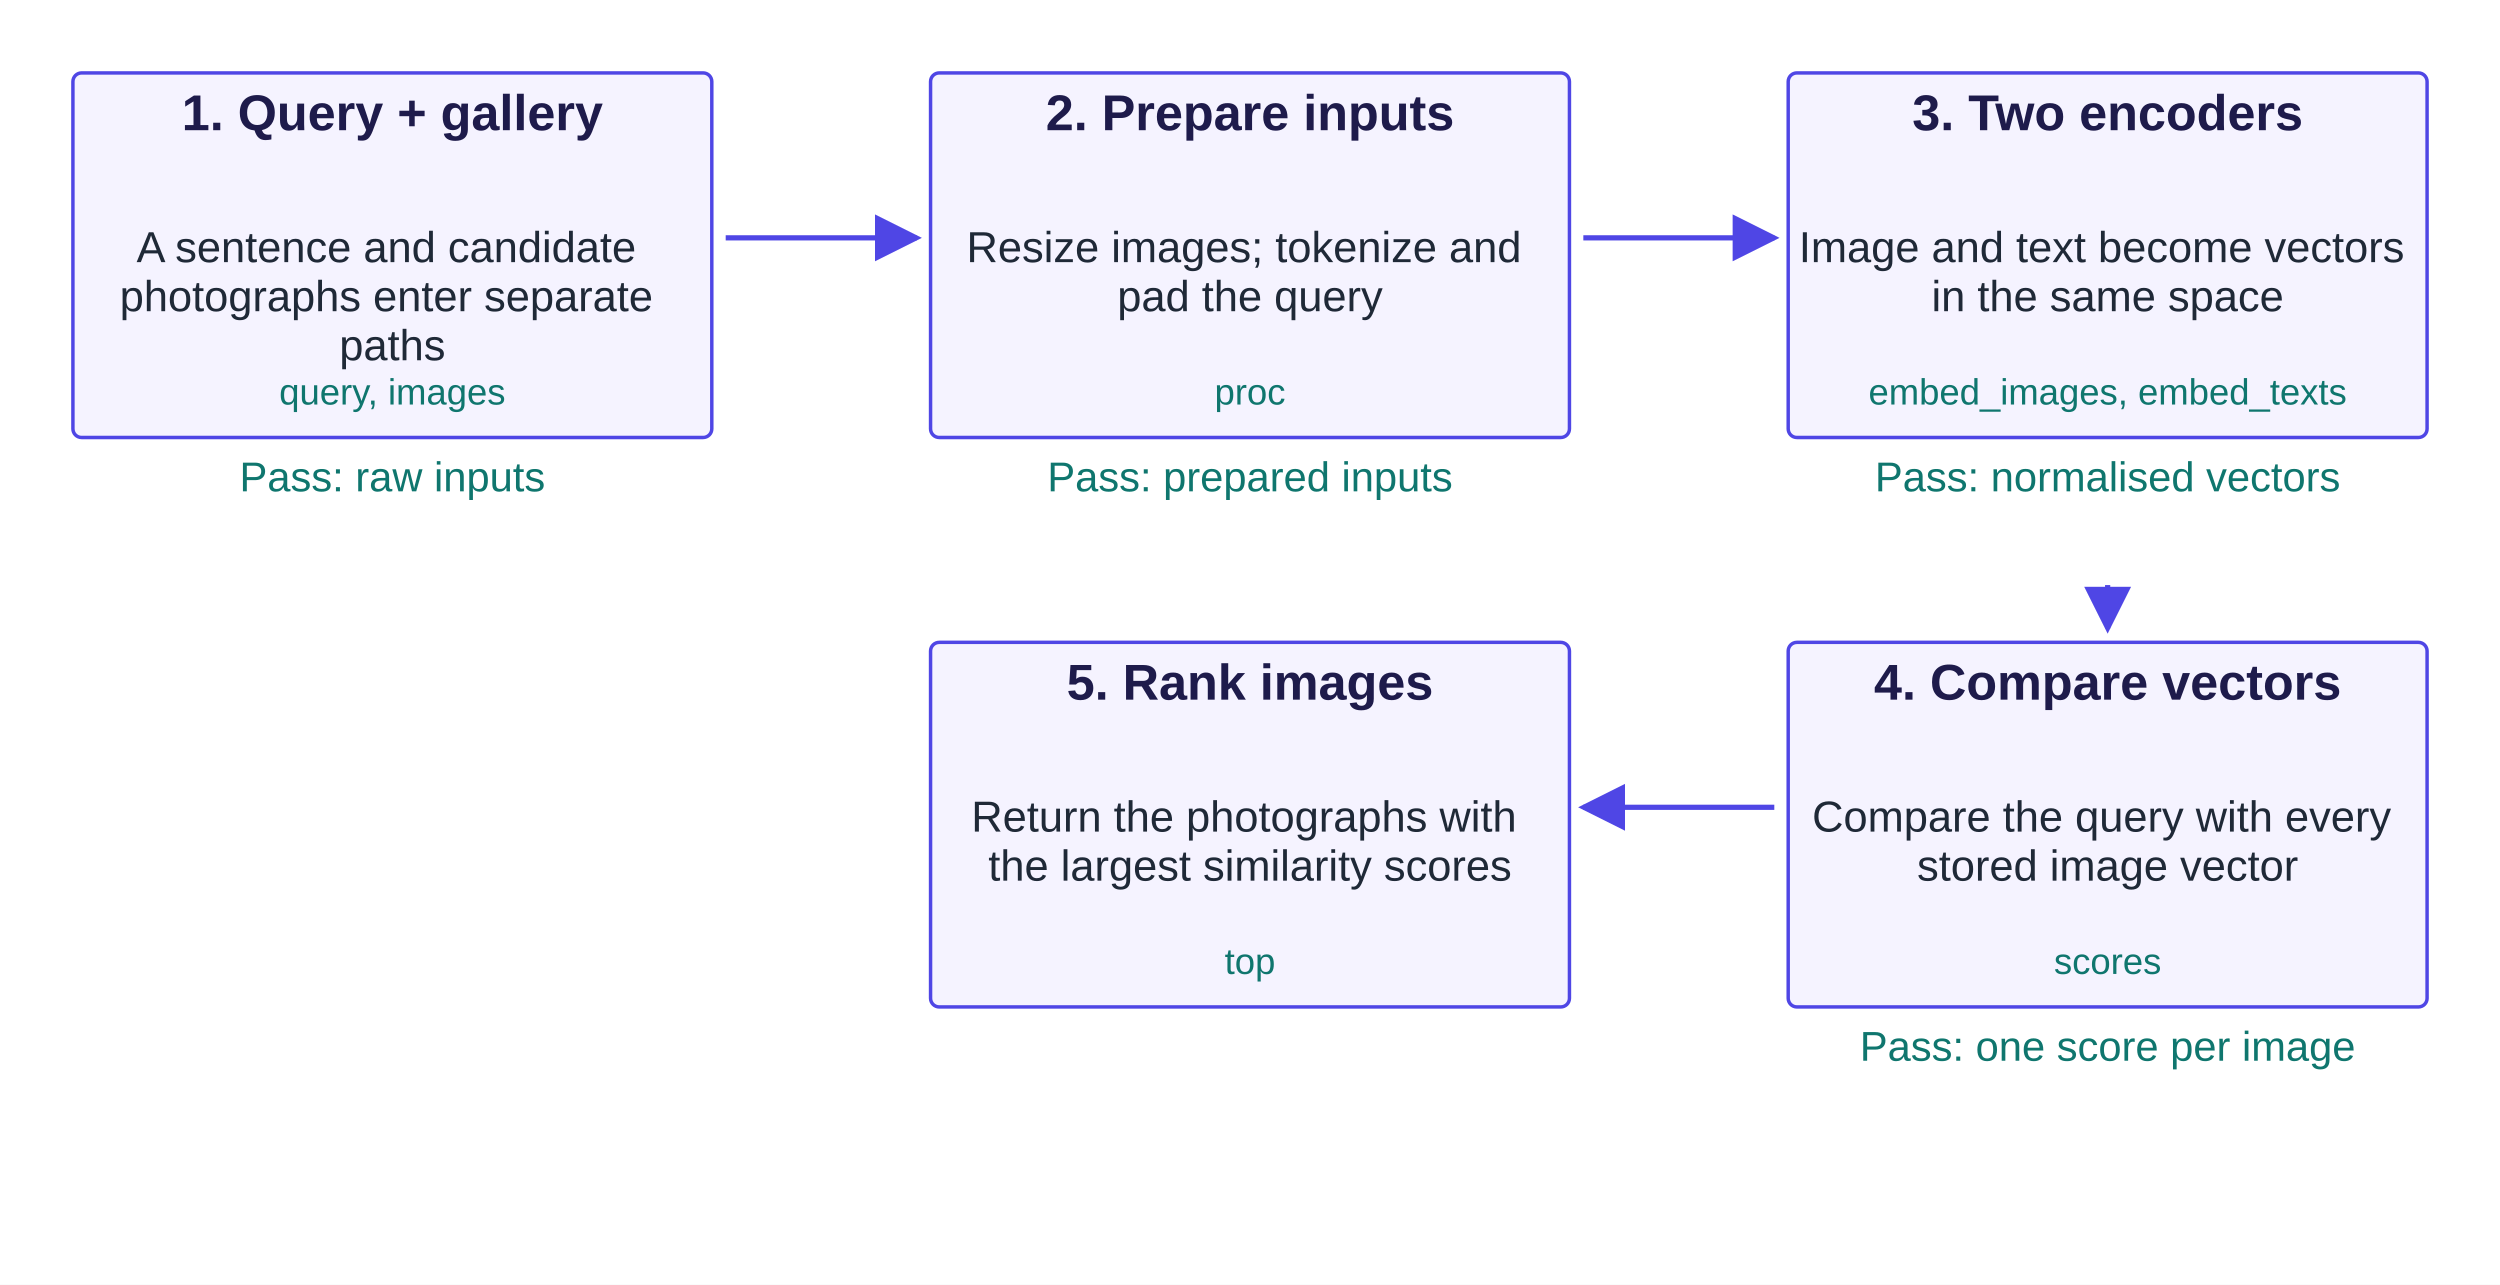
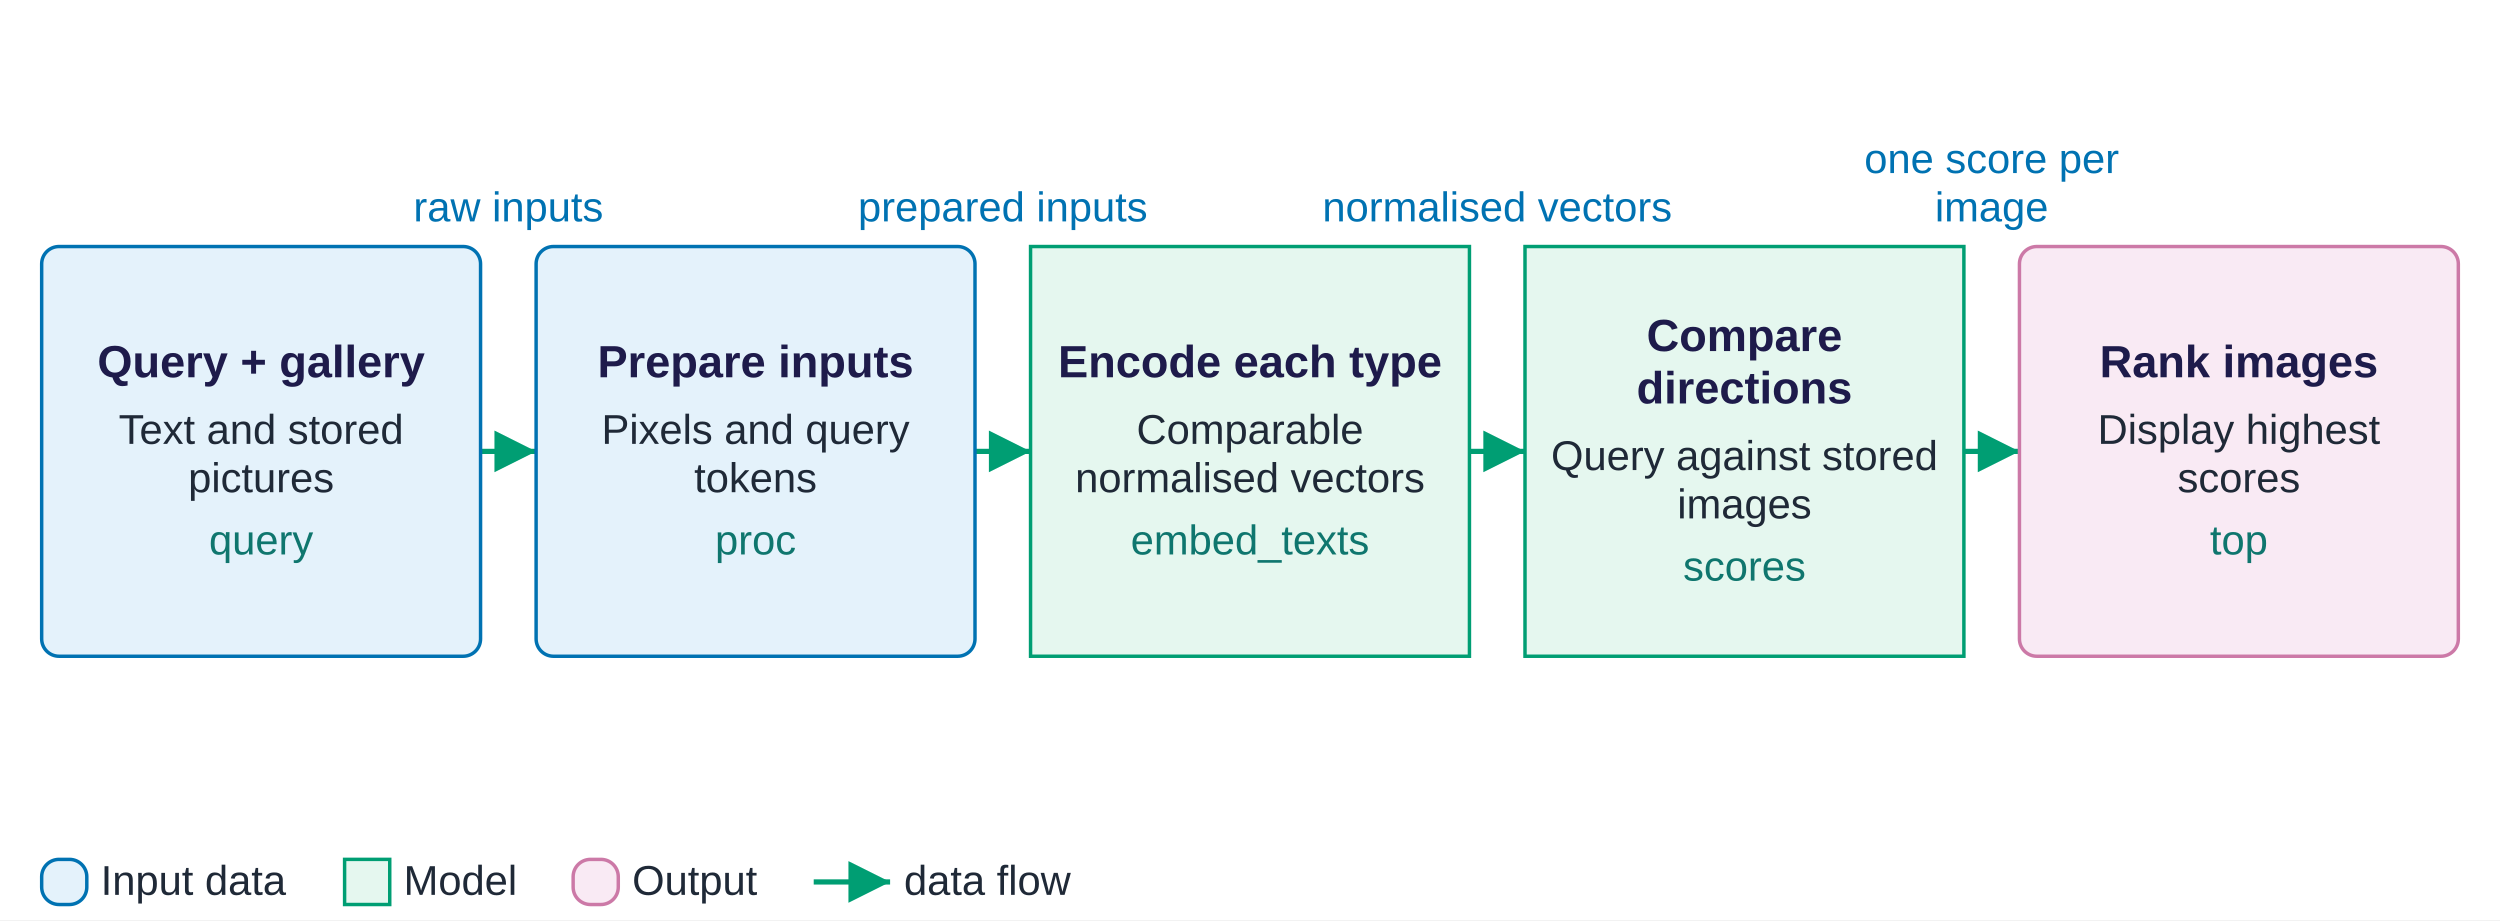
- <svg xmlns="http://www.w3.org/2000/svg" width="1440" height="740">
+ <svg xmlns="http://www.w3.org/2000/svg" width="1440" height="530" role="img">
  <rect width="100%" height="100%" fill="white" />
  <defs>
-     <marker id="arrow" markerWidth="9" markerHeight="9" refX="8" refY="4.5" orient="auto">
-       <path d="M0,0 L9,4.5 L0,9" fill="#4F46E5" />
+     <marker id="arrow009E73" markerWidth="8" markerHeight="8" refX="8" refY="4" orient="auto">
+       <path d="M0,0 L8,4 L0,8" fill="#009E73" />
    </marker>
  </defs>
-   <line x1="418" y1="137" x2="528" y2="137" stroke="#4F46E5" stroke-width="3" marker-end="url(#arrow)" />
-   <line x1="912" y1="137" x2="1022" y2="137" stroke="#4F46E5" stroke-width="3" marker-end="url(#arrow)" />
-   <line x1="1214" y1="337" x2="1214" y2="362" stroke="#4F46E5" stroke-width="3" marker-end="url(#arrow)" />
-   <line x1="1022" y1="465" x2="912" y2="465" stroke="#4F46E5" stroke-width="3" marker-end="url(#arrow)" />
-   <rect x="42" y="42" width="368" height="210" rx="5" fill="#F5F3FF" stroke="#4F46E5" stroke-width="2" />
-   <text font-family="Calibri,Arial,sans-serif" font-size="29" fill="#1E1B4B" font-weight="700" text-anchor="middle">
-     <tspan x="226" y="75">1. Query + gallery</tspan>
+   <polyline points="276.8,260 308.8,260" fill="none" stroke="#009E73" stroke-width="3" marker-end="url(#arrow009E73)" />
+   <text font-family="Arial,sans-serif" font-size="24" fill="#0072B2" font-weight="400" text-anchor="middle">
+     <tspan x="292.8" y="127.52">raw inputs</tspan>
  </text>
-   <text font-family="Calibri,Arial,sans-serif" font-size="25" fill="#1F2937" font-weight="400" text-anchor="middle">
-     <tspan x="226" y="151">A sentence and candidate</tspan>
-     <tspan x="226" y="179.25">photographs enter separate</tspan>
-     <tspan x="226" y="207.5">paths</tspan>
+   <polyline points="561.6,260 593.6,260" fill="none" stroke="#009E73" stroke-width="3" marker-end="url(#arrow009E73)" />
+   <text font-family="Arial,sans-serif" font-size="24" fill="#0072B2" font-weight="400" text-anchor="middle">
+     <tspan x="577.6" y="127.52">prepared inputs</tspan>
  </text>
-   <text font-family="Calibri,Arial,sans-serif" font-size="21" fill="#0F766E" font-weight="400" text-anchor="middle">
-     <tspan x="226" y="233">query, images</tspan>
+   <polyline points="846.4,260 878.4,260" fill="none" stroke="#009E73" stroke-width="3" marker-end="url(#arrow009E73)" />
+   <text font-family="Arial,sans-serif" font-size="24" fill="#0072B2" font-weight="400" text-anchor="middle">
+     <tspan x="862.4" y="127.52">normalised vectors</tspan>
  </text>
-   <text font-family="Calibri,Arial,sans-serif" font-size="24" fill="#0F766E" font-weight="400" text-anchor="middle">
-     <tspan x="226" y="283">Pass: raw inputs</tspan>
+   <polyline points="1131.2,260 1163.2,260" fill="none" stroke="#009E73" stroke-width="3" marker-end="url(#arrow009E73)" />
+   <text font-family="Arial,sans-serif" font-size="24" fill="#0072B2" font-weight="400" text-anchor="middle">
+     <tspan x="1147.2" y="99.68">one score per</tspan>
  </text>
-   <rect x="536" y="42" width="368" height="210" rx="5" fill="#F5F3FF" stroke="#4F46E5" stroke-width="2" />
-   <text font-family="Calibri,Arial,sans-serif" font-size="29" fill="#1E1B4B" font-weight="700" text-anchor="middle">
-     <tspan x="720" y="75">2. Prepare inputs</tspan>
+   <text font-family="Arial,sans-serif" font-size="24" fill="#0072B2" font-weight="400" text-anchor="middle">
+     <tspan x="1147.2" y="127.52">image</tspan>
  </text>
-   <text font-family="Calibri,Arial,sans-serif" font-size="25" fill="#1F2937" font-weight="400" text-anchor="middle">
-     <tspan x="720" y="151">Resize images; tokenize and</tspan>
-     <tspan x="720" y="179.25">pad the query</tspan>
+   <rect x="24" y="142" width="252.8" height="236" rx="10" fill="#E4F2FB" stroke="#0072B2" stroke-width="2" />
+   <text font-family="Arial,sans-serif" font-size="26" fill="#1E1B4B" font-weight="700" text-anchor="middle">
+     <tspan x="150.4" y="217.3">Query + gallery</tspan>
  </text>
-   <text font-family="Calibri,Arial,sans-serif" font-size="21" fill="#0F766E" font-weight="400" text-anchor="middle">
-     <tspan x="720" y="233">proc</tspan>
+   <text font-family="Arial,sans-serif" font-size="24" fill="#1F2937" font-weight="400" text-anchor="middle">
+     <tspan x="150.4" y="255.68">Text and stored</tspan>
  </text>
-   <text font-family="Calibri,Arial,sans-serif" font-size="24" fill="#0F766E" font-weight="400" text-anchor="middle">
-     <tspan x="720" y="283">Pass: prepared inputs</tspan>
+   <text font-family="Arial,sans-serif" font-size="24" fill="#1F2937" font-weight="400" text-anchor="middle">
+     <tspan x="150.4" y="283.52">pictures</tspan>
  </text>
-   <rect x="1030" y="42" width="368" height="210" rx="5" fill="#F5F3FF" stroke="#4F46E5" stroke-width="2" />
-   <text font-family="Calibri,Arial,sans-serif" font-size="29" fill="#1E1B4B" font-weight="700" text-anchor="middle">
-     <tspan x="1214" y="75">3. Two encoders</tspan>
+   <text font-family="Arial,sans-serif" font-size="24" fill="#0F766E" font-weight="400" text-anchor="middle">
+     <tspan x="150.4" y="319.36">query</tspan>
  </text>
-   <text font-family="Calibri,Arial,sans-serif" font-size="25" fill="#1F2937" font-weight="400" text-anchor="middle">
-     <tspan x="1214" y="151">Image and text become vectors</tspan>
-     <tspan x="1214" y="179.25">in the same space</tspan>
+   <rect x="308.8" y="142" width="252.8" height="236" rx="10" fill="#E4F2FB" stroke="#0072B2" stroke-width="2" />
+   <text font-family="Arial,sans-serif" font-size="26" fill="#1E1B4B" font-weight="700" text-anchor="middle">
+     <tspan x="435.2" y="217.3">Prepare inputs</tspan>
  </text>
-   <text font-family="Calibri,Arial,sans-serif" font-size="21" fill="#0F766E" font-weight="400" text-anchor="middle">
-     <tspan x="1214" y="233">embed_images, embed_texts</tspan>
+   <text font-family="Arial,sans-serif" font-size="24" fill="#1F2937" font-weight="400" text-anchor="middle">
+     <tspan x="435.2" y="255.68">Pixels and query</tspan>
  </text>
-   <text font-family="Calibri,Arial,sans-serif" font-size="24" fill="#0F766E" font-weight="400" text-anchor="middle">
-     <tspan x="1214" y="283">Pass: normalised vectors</tspan>
+   <text font-family="Arial,sans-serif" font-size="24" fill="#1F2937" font-weight="400" text-anchor="middle">
+     <tspan x="435.2" y="283.52">tokens</tspan>
  </text>
-   <rect x="1030" y="370" width="368" height="210" rx="5" fill="#F5F3FF" stroke="#4F46E5" stroke-width="2" />
-   <text font-family="Calibri,Arial,sans-serif" font-size="29" fill="#1E1B4B" font-weight="700" text-anchor="middle">
-     <tspan x="1214" y="403">4. Compare vectors</tspan>
+   <text font-family="Arial,sans-serif" font-size="24" fill="#0F766E" font-weight="400" text-anchor="middle">
+     <tspan x="435.2" y="319.36">proc</tspan>
  </text>
-   <text font-family="Calibri,Arial,sans-serif" font-size="25" fill="#1F2937" font-weight="400" text-anchor="middle">
-     <tspan x="1214" y="479">Compare the query with every</tspan>
-     <tspan x="1214" y="507.25">stored image vector</tspan>
+   <rect x="593.6" y="142" width="252.8" height="236" rx="0" fill="#E5F7EF" stroke="#009E73" stroke-width="2" />
+   <text font-family="Arial,sans-serif" font-size="26" fill="#1E1B4B" font-weight="700" text-anchor="middle">
+     <tspan x="720" y="217.3">Encode each type</tspan>
  </text>
-   <text font-family="Calibri,Arial,sans-serif" font-size="21" fill="#0F766E" font-weight="400" text-anchor="middle">
-     <tspan x="1214" y="561">scores</tspan>
+   <text font-family="Arial,sans-serif" font-size="24" fill="#1F2937" font-weight="400" text-anchor="middle">
+     <tspan x="720" y="255.68">Comparable</tspan>
  </text>
-   <text font-family="Calibri,Arial,sans-serif" font-size="24" fill="#0F766E" font-weight="400" text-anchor="middle">
-     <tspan x="1214" y="611">Pass: one score per image</tspan>
+   <text font-family="Arial,sans-serif" font-size="24" fill="#1F2937" font-weight="400" text-anchor="middle">
+     <tspan x="720" y="283.52">normalised vectors</tspan>
  </text>
-   <rect x="536" y="370" width="368" height="210" rx="5" fill="#F5F3FF" stroke="#4F46E5" stroke-width="2" />
-   <text font-family="Calibri,Arial,sans-serif" font-size="29" fill="#1E1B4B" font-weight="700" text-anchor="middle">
-     <tspan x="720" y="403">5. Rank images</tspan>
+   <text font-family="Arial,sans-serif" font-size="24" fill="#0F766E" font-weight="400" text-anchor="middle">
+     <tspan x="720" y="319.36">embed_texts</tspan>
  </text>
-   <text font-family="Calibri,Arial,sans-serif" font-size="25" fill="#1F2937" font-weight="400" text-anchor="middle">
-     <tspan x="720" y="479">Return the photographs with</tspan>
-     <tspan x="720" y="507.25">the largest similarity scores</tspan>
+   <rect x="878.4" y="142" width="252.8" height="236" rx="0" fill="#E5F7EF" stroke="#009E73" stroke-width="2" />
+   <text font-family="Arial,sans-serif" font-size="26" fill="#1E1B4B" font-weight="700" text-anchor="middle">
+     <tspan x="1004.8" y="202.22">Compare</tspan>
  </text>
-   <text font-family="Calibri,Arial,sans-serif" font-size="21" fill="#0F766E" font-weight="400" text-anchor="middle">
-     <tspan x="720" y="561">top</tspan>
+   <text font-family="Arial,sans-serif" font-size="26" fill="#1E1B4B" font-weight="700" text-anchor="middle">
+     <tspan x="1004.8" y="232.38">directions</tspan>
+   </text>
+   <text font-family="Arial,sans-serif" font-size="24" fill="#1F2937" font-weight="400" text-anchor="middle">
+     <tspan x="1004.8" y="270.76">Query against stored</tspan>
+   </text>
+   <text font-family="Arial,sans-serif" font-size="24" fill="#1F2937" font-weight="400" text-anchor="middle">
+     <tspan x="1004.8" y="298.6">images</tspan>
+   </text>
+   <text font-family="Arial,sans-serif" font-size="24" fill="#0F766E" font-weight="400" text-anchor="middle">
+     <tspan x="1004.8" y="334.44">scores</tspan>
+   </text>
+   <rect x="1163.2" y="142" width="252.8" height="236" rx="10" fill="#F9EAF4" stroke="#CC79A7" stroke-width="2" />
+   <text font-family="Arial,sans-serif" font-size="26" fill="#1E1B4B" font-weight="700" text-anchor="middle">
+     <tspan x="1289.6" y="217.3">Rank images</tspan>
+   </text>
+   <text font-family="Arial,sans-serif" font-size="24" fill="#1F2937" font-weight="400" text-anchor="middle">
+     <tspan x="1289.6" y="255.68">Display highest</tspan>
+   </text>
+   <text font-family="Arial,sans-serif" font-size="24" fill="#1F2937" font-weight="400" text-anchor="middle">
+     <tspan x="1289.6" y="283.52">scores</tspan>
+   </text>
+   <text font-family="Arial,sans-serif" font-size="24" fill="#0F766E" font-weight="400" text-anchor="middle">
+     <tspan x="1289.6" y="319.36">top</tspan>
+   </text>
+   <rect x="24" y="495" width="26" height="26" rx="10" fill="#E4F2FB" stroke="#0072B2" stroke-width="2" />
+   <text font-family="Arial,sans-serif" font-size="24" fill="#1F2937" font-weight="400" text-anchor="start">
+     <tspan x="58" y="515.44">Input data</tspan>
+   </text>
+   <rect x="198.488" y="495" width="26" height="26" rx="0" fill="#E5F7EF" stroke="#009E73" stroke-width="2" />
+   <text font-family="Arial,sans-serif" font-size="24" fill="#1F2937" font-weight="400" text-anchor="start">
+     <tspan x="232.488" y="515.44">Model</tspan>
+   </text>
+   <rect x="330.128" y="495" width="26" height="26" rx="10" fill="#F9EAF4" stroke="#CC79A7" stroke-width="2" />
+   <text font-family="Arial,sans-serif" font-size="24" fill="#1F2937" font-weight="400" text-anchor="start">
+     <tspan x="364.128" y="515.44">Output</tspan>
+   </text>
+   <polyline points="468.697,508 512.697,508" fill="none" stroke="#009E73" stroke-width="3" marker-end="url(#arrow009E73)" />
+   <text font-family="Arial,sans-serif" font-size="24" fill="#1F2937" font-weight="400" text-anchor="start">
+     <tspan x="520.697" y="515.44">data flow</tspan>
  </text>
</svg>
